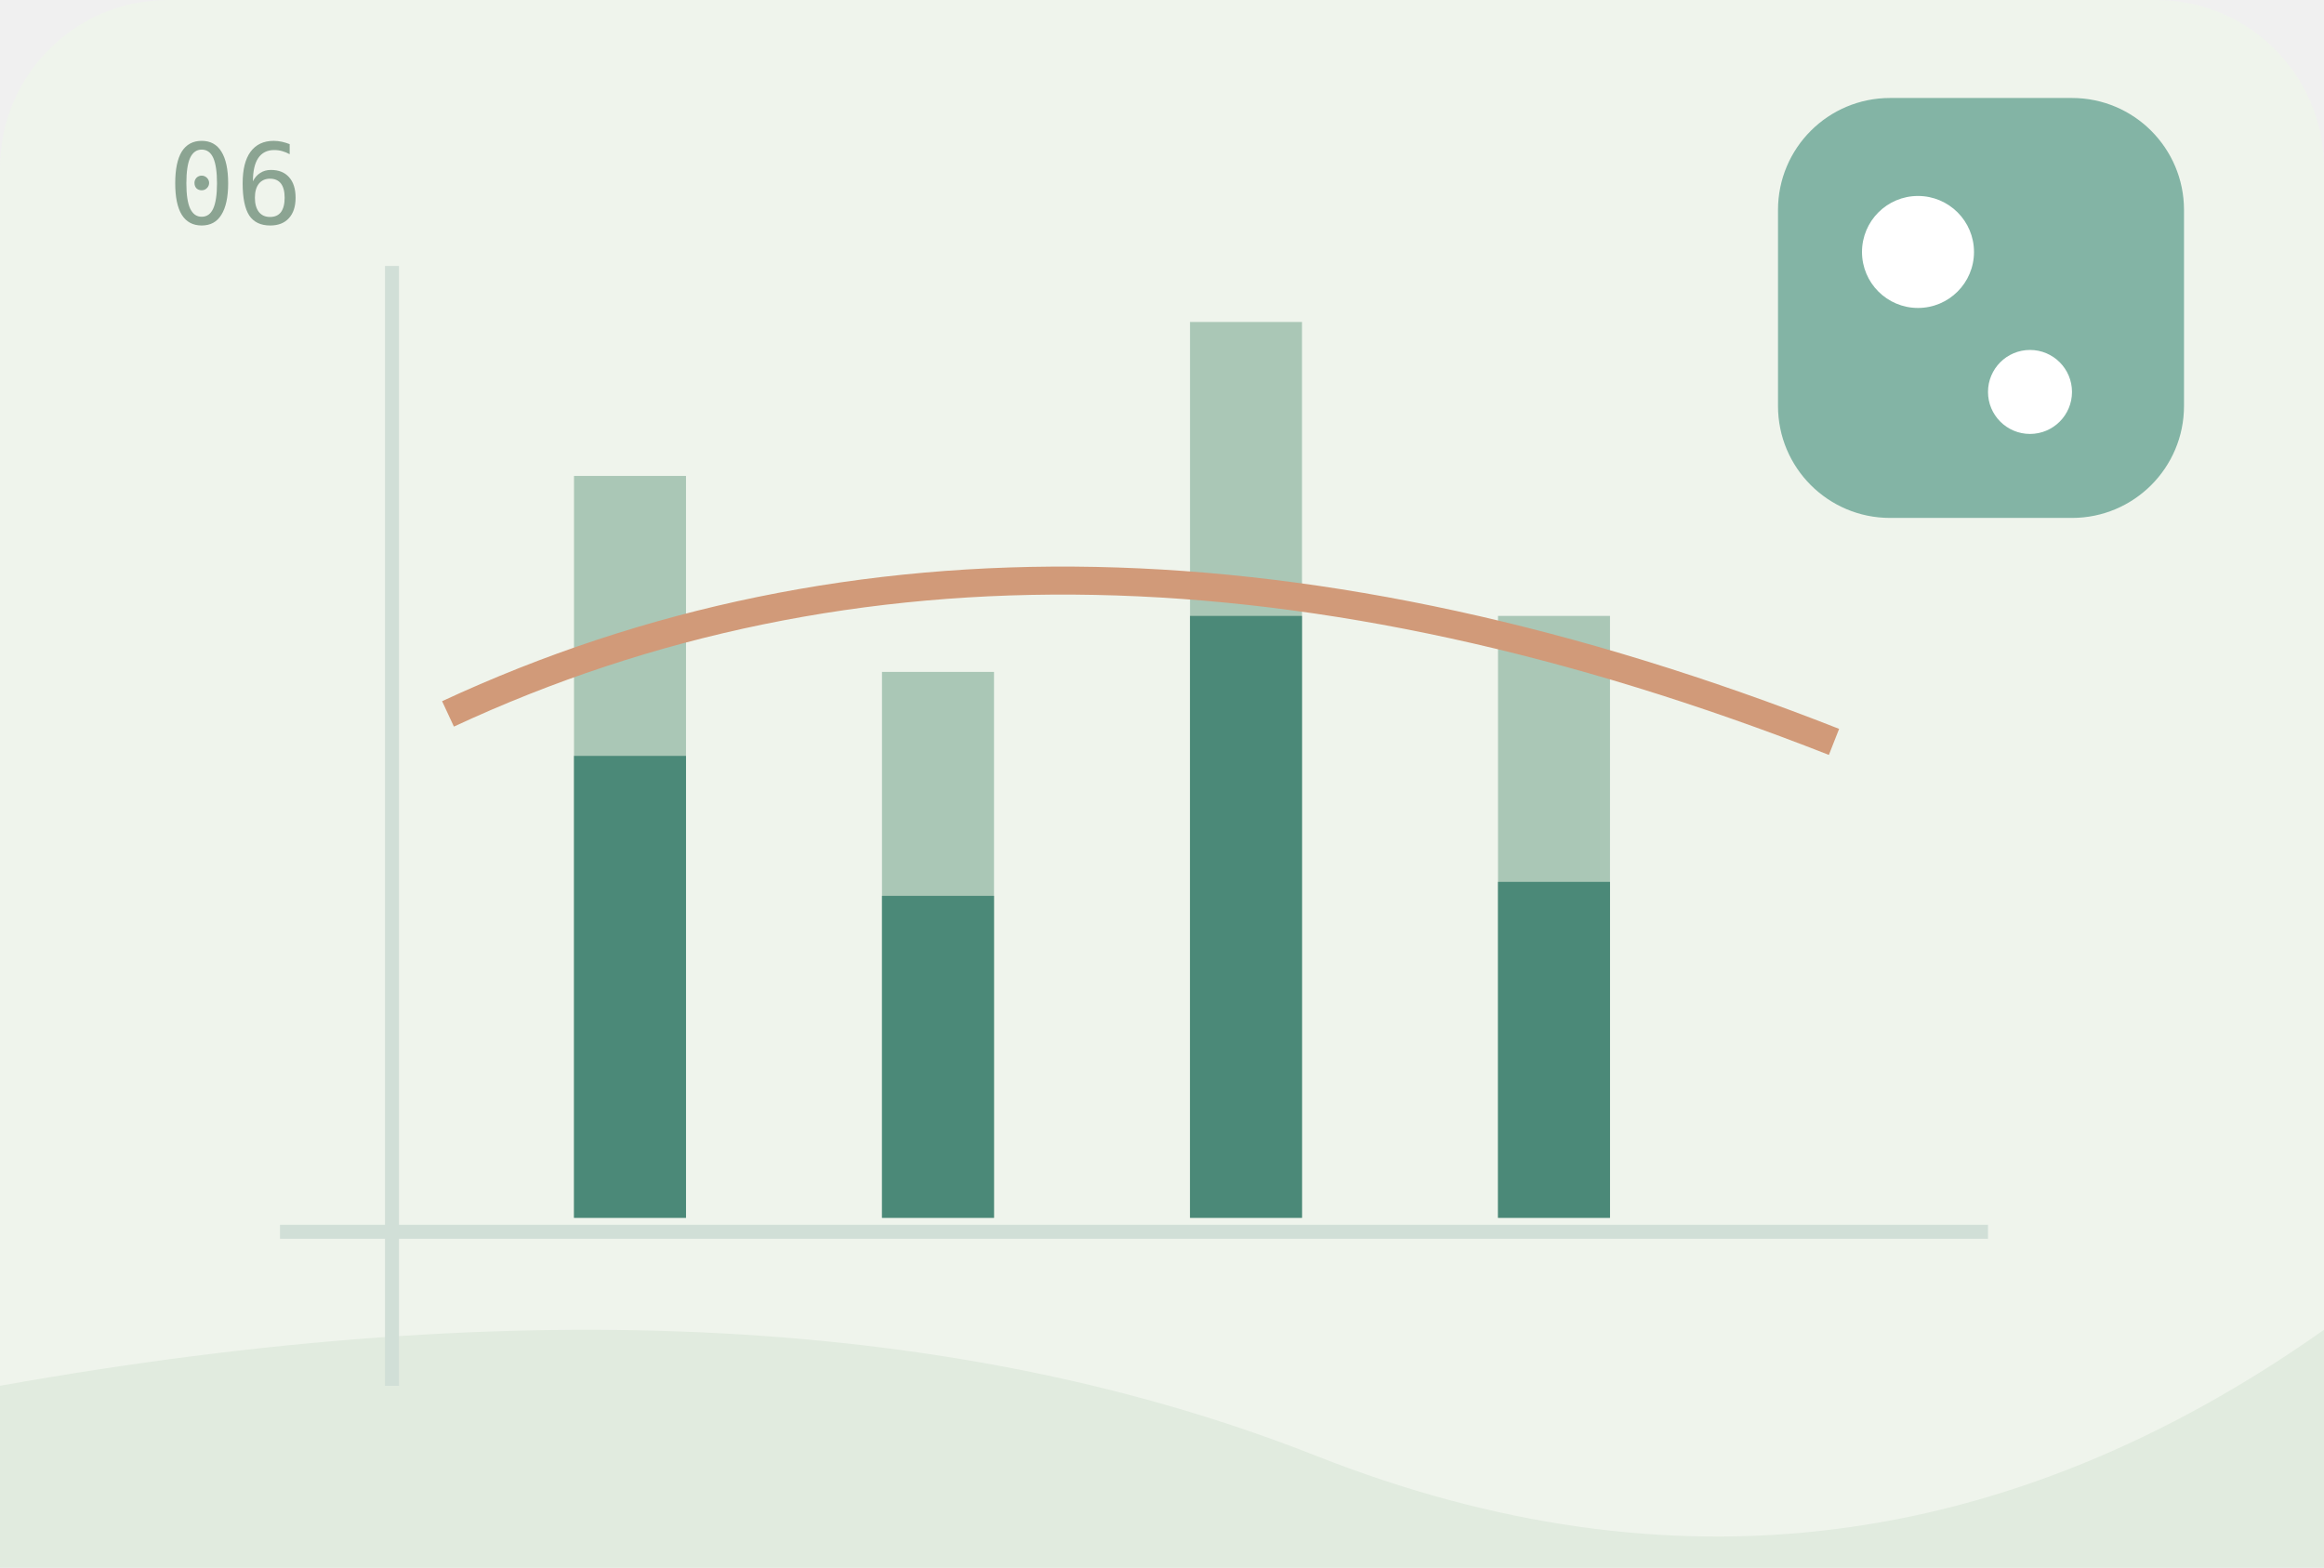
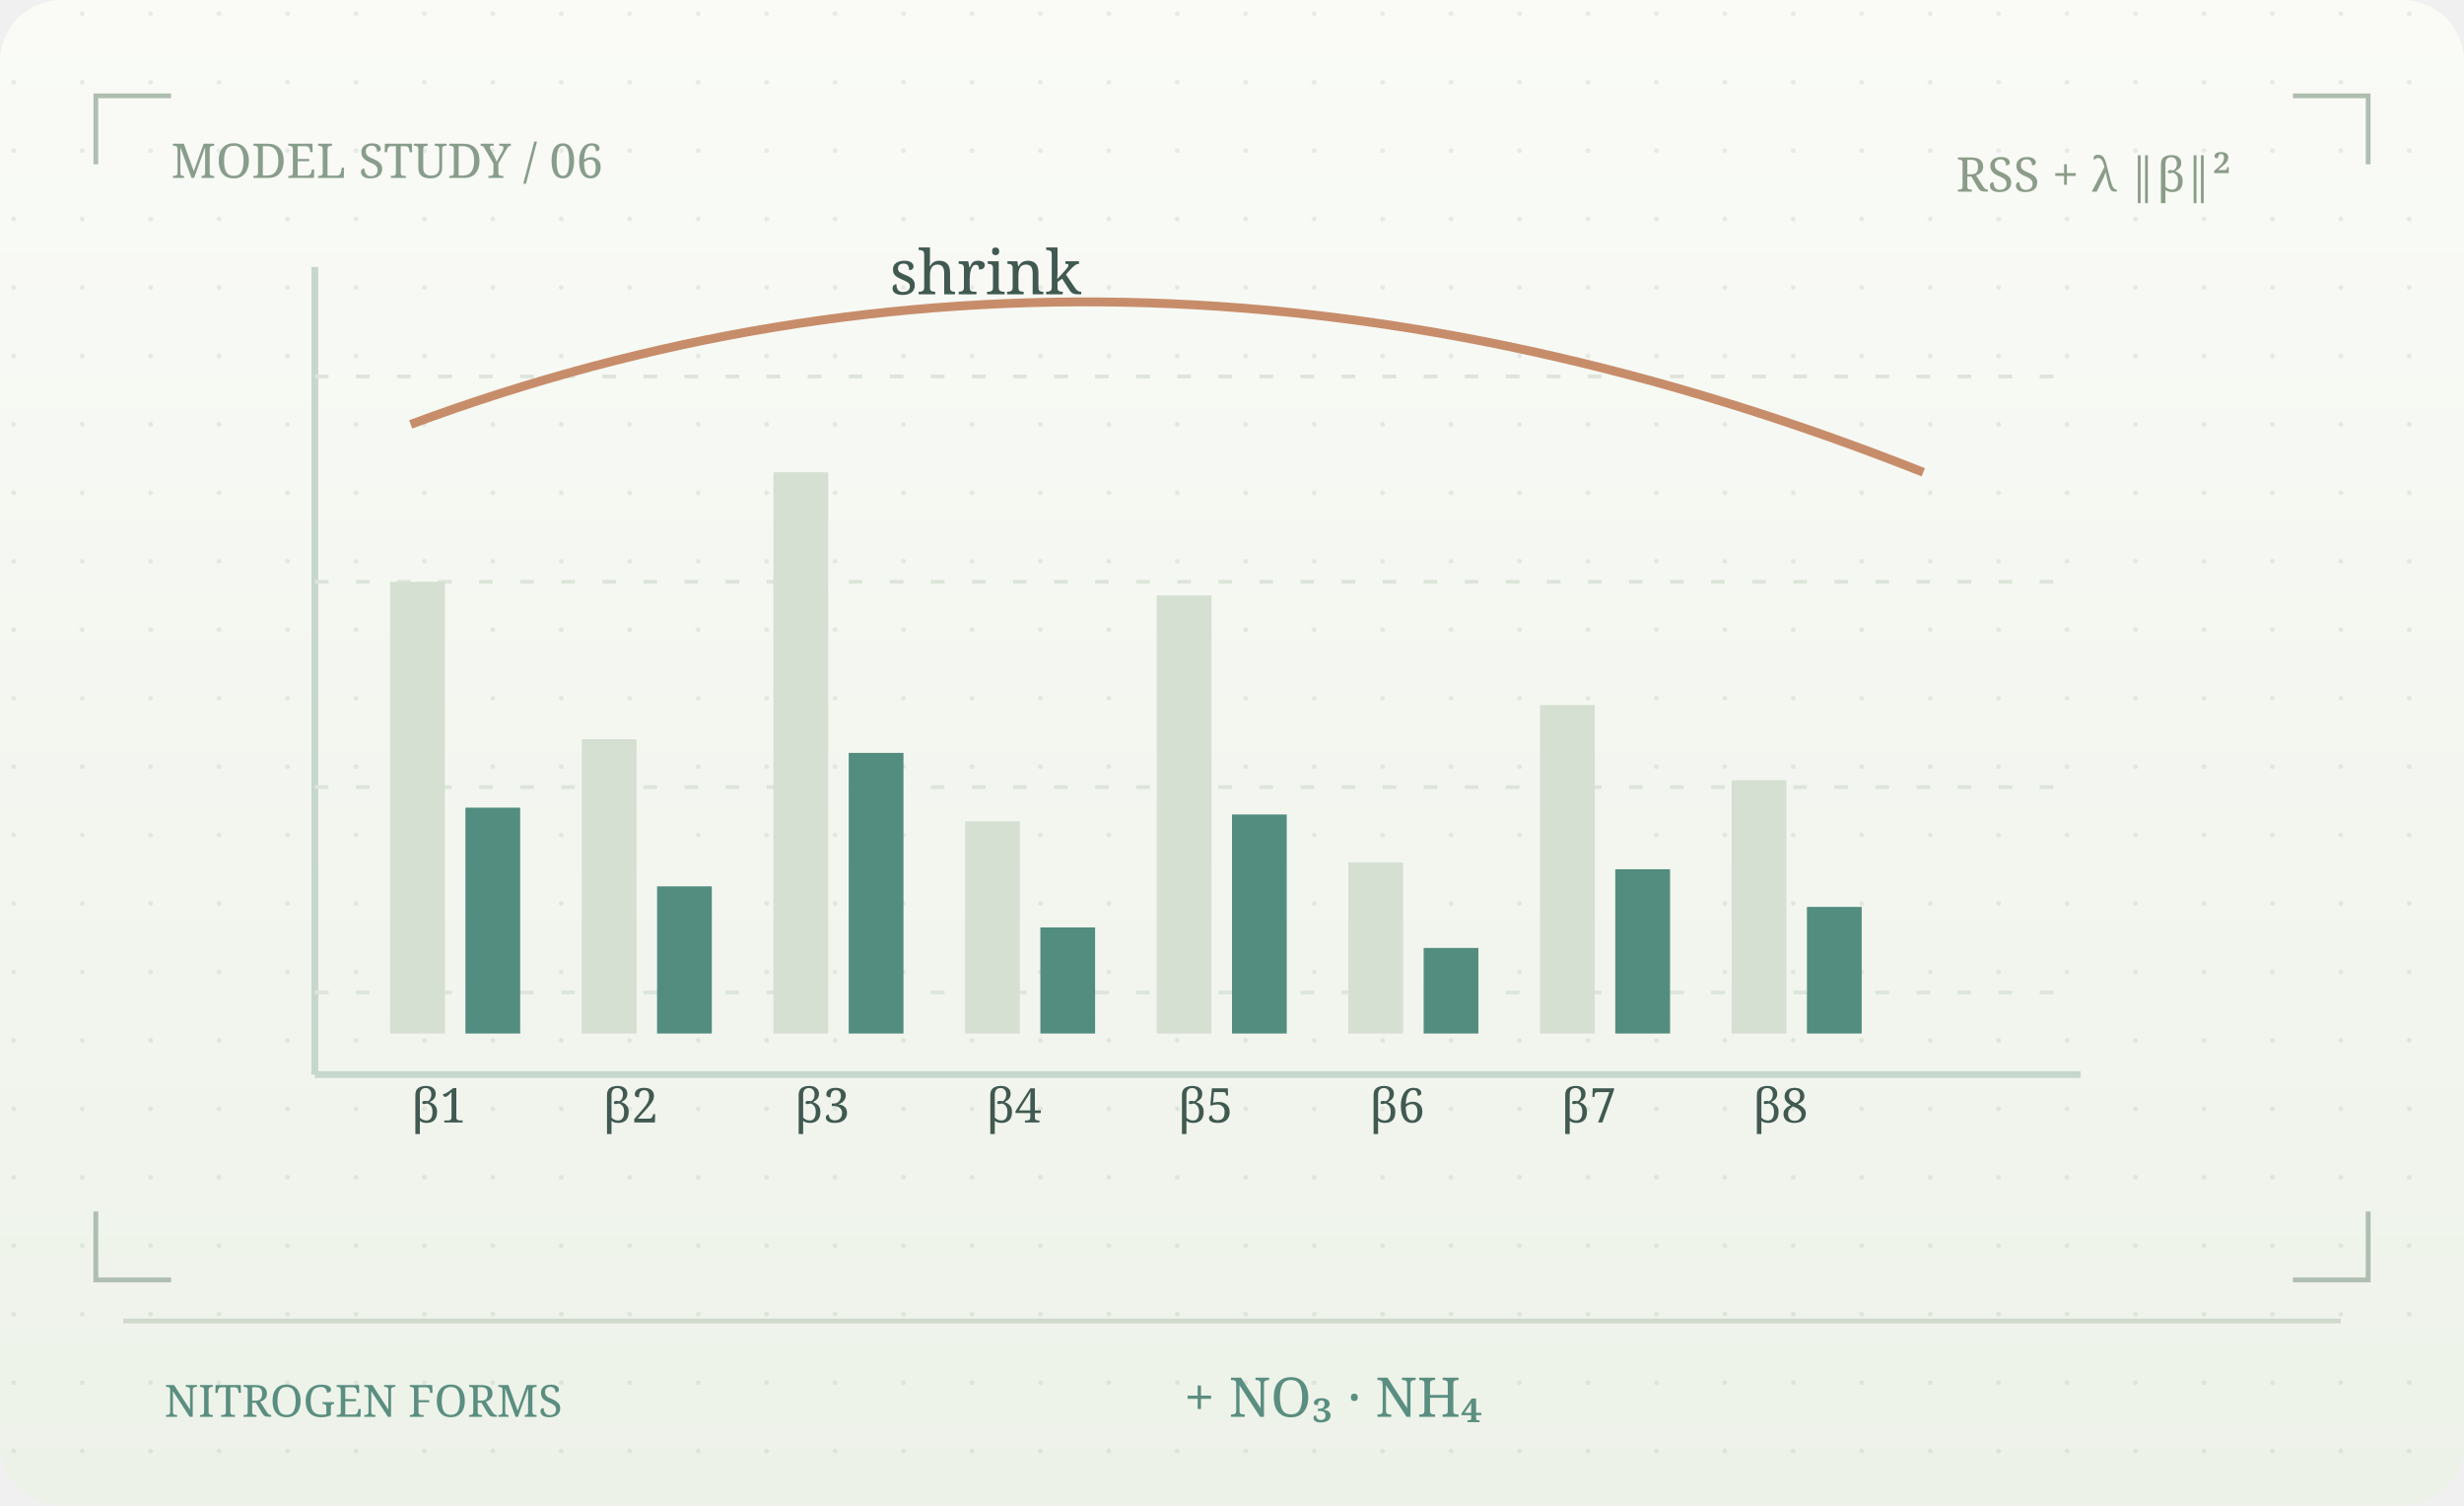
- <svg xmlns="http://www.w3.org/2000/svg" viewBox="0 0 166 112">
-   <rect width="166" height="112" rx="12" fill="#eff4ec" />
-   <path d="M0 99Q56 89 94 104T166 95V112H0Z" fill="#e1ebdf" />
-   <path d="M20 88H142M28 99V19" stroke="#d1dfd7" fill="none" />
-   <g stroke="#aac7b6" stroke-width="8">
-     <path d="M45 87V34M67 87V48M89 87V23M111 87V44" />
-   </g>
-   <g stroke="#4b8978" stroke-width="8">
-     <path d="M45 87V54M67 87V64M89 87V44M111 87V63" />
-   </g>
-   <path d="M32 51Q75 31 131 53" fill="none" stroke="#d19a79" stroke-width="2" />
-   <rect x="127" y="7" width="29" height="30" rx="8" fill="#83b4a5" />
-   <circle cx="137" cy="18" r="4" fill="white" />
-   <circle cx="145" cy="28" r="3" fill="white" />
-   <text x="12" y="16" fill="#8ba492" font-family="monospace" font-size="8">06</text>
+ <svg xmlns="http://www.w3.org/2000/svg" viewBox="0 0 360 220">
+   <defs>
+     <linearGradient id="paper" x2="0" y2="1">
+       <stop stop-color="#fafbf7" />
+       <stop offset="1" stop-color="#edf2e9" />
+     </linearGradient>
+     <pattern id="dots" width="10" height="10" patternUnits="userSpaceOnUse">
+       <circle cx="2" cy="2" r=".35" fill="#77917d" opacity=".15" />
+     </pattern>
+   </defs>
+   <rect width="360" height="220" rx="9" fill="url(#paper)" />
+   <rect width="360" height="220" rx="9" fill="url(#dots)" />
+   <path d="M14 24V14H25M335 14H346V24M14 177V187H25M335 187H346V177" fill="none" stroke="#afbeb0" stroke-width=".7" />
+   <text x="25" y="26" fill="#899d8c" font-family="Georgia,serif" font-size="7">MODEL STUDY / 06</text>
+   <path d="M46 157H304M46 157V39" fill="none" stroke="#c8d7ce" stroke-width="1" />
+   <path d="M46 55H304" fill="none" stroke="#dde5db" stroke-width="0.55" stroke-dasharray="2 4" />
+   <path d="M46 85H304" fill="none" stroke="#dde5db" stroke-width="0.55" stroke-dasharray="2 4" />
+   <path d="M46 115H304" fill="none" stroke="#dde5db" stroke-width="0.55" stroke-dasharray="2 4" />
+   <path d="M46 145H304" fill="none" stroke="#dde5db" stroke-width="0.55" stroke-dasharray="2 4" />
+   <rect x="57" y="85" width="8" height="66" fill="#d5dfd2" />
+   <rect x="68" y="118" width="8" height="33" fill="#528d80" />
+   <text x="60" y="164" fill="#405951" font-family="Georgia,serif" font-size="7">β1</text>
+   <rect x="85" y="108" width="8" height="43" fill="#d5dfd2" />
+   <rect x="96" y="129.5" width="8" height="21.5" fill="#528d80" />
+   <text x="88" y="164" fill="#405951" font-family="Georgia,serif" font-size="7">β2</text>
+   <rect x="113" y="69" width="8" height="82" fill="#d5dfd2" />
+   <rect x="124" y="110" width="8" height="41" fill="#528d80" />
+   <text x="116" y="164" fill="#405951" font-family="Georgia,serif" font-size="7">β3</text>
+   <rect x="141" y="120" width="8" height="31" fill="#d5dfd2" />
+   <rect x="152" y="135.5" width="8" height="15.5" fill="#528d80" />
+   <text x="144" y="164" fill="#405951" font-family="Georgia,serif" font-size="7">β4</text>
+   <rect x="169" y="87" width="8" height="64" fill="#d5dfd2" />
+   <rect x="180" y="119" width="8" height="32" fill="#528d80" />
+   <text x="172" y="164" fill="#405951" font-family="Georgia,serif" font-size="7">β5</text>
+   <rect x="197" y="126" width="8" height="25" fill="#d5dfd2" />
+   <rect x="208" y="138.5" width="8" height="12.5" fill="#528d80" />
+   <text x="200" y="164" fill="#405951" font-family="Georgia,serif" font-size="7">β6</text>
+   <rect x="225" y="103" width="8" height="48" fill="#d5dfd2" />
+   <rect x="236" y="127" width="8" height="24" fill="#528d80" />
+   <text x="228" y="164" fill="#405951" font-family="Georgia,serif" font-size="7">β7</text>
+   <rect x="253" y="114" width="8" height="37" fill="#d5dfd2" />
+   <rect x="264" y="132.5" width="8" height="18.5" fill="#528d80" />
+   <text x="256" y="164" fill="#405951" font-family="Georgia,serif" font-size="7">β8</text>
+   <path d="M60 62Q165 23 281 69" fill="none" stroke="#c78d6b" stroke-width="1.3" />
+   <text x="130" y="43" fill="#405951" font-family="Georgia,serif" font-size="9">shrink</text>
+   <path d="M18 193H342" stroke="#cfd9cc" stroke-width=".7" />
+   <text x="24" y="207" fill="#5a8e80" font-family="Georgia,serif" font-size="6.5">NITROGEN FORMS</text>
+   <text x="173" y="207" fill="#5a8e80" font-family="Georgia,serif" font-size="8">+ NO₃ · NH₄</text>
+   <text x="326" y="28" fill="#8b9c89" text-anchor="end" font-family="Georgia" font-size="7">RSS + λ ‖β‖²</text>
</svg>
